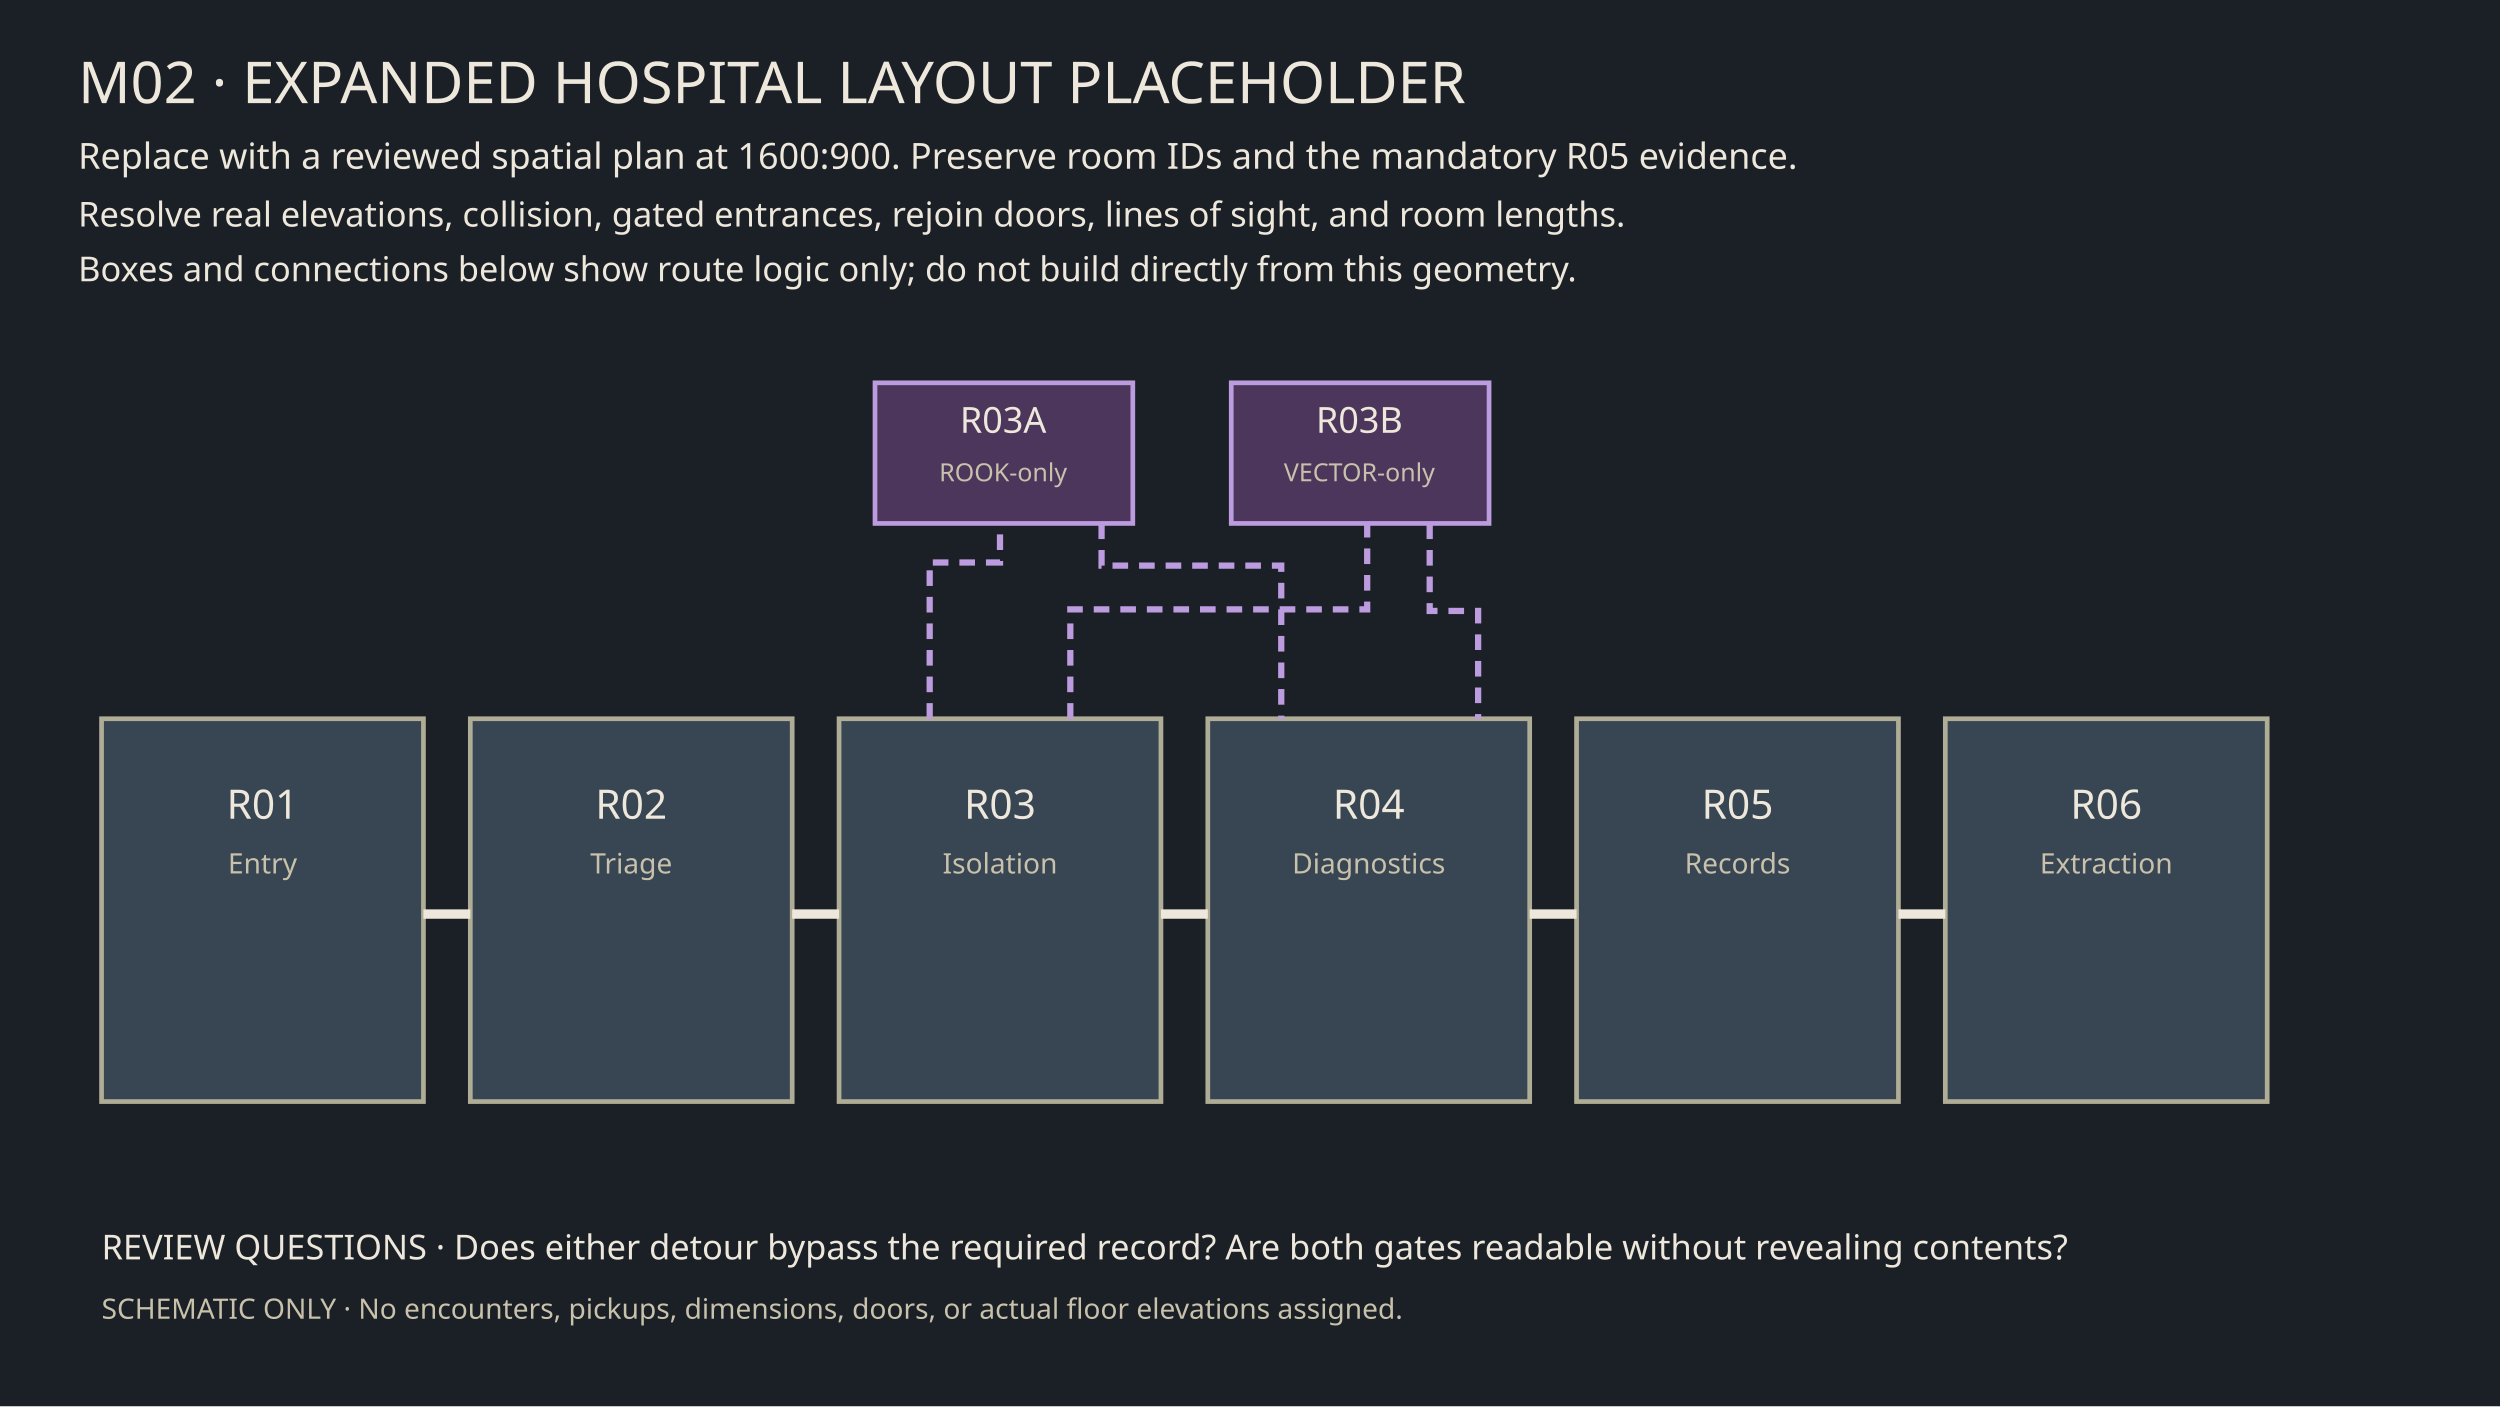
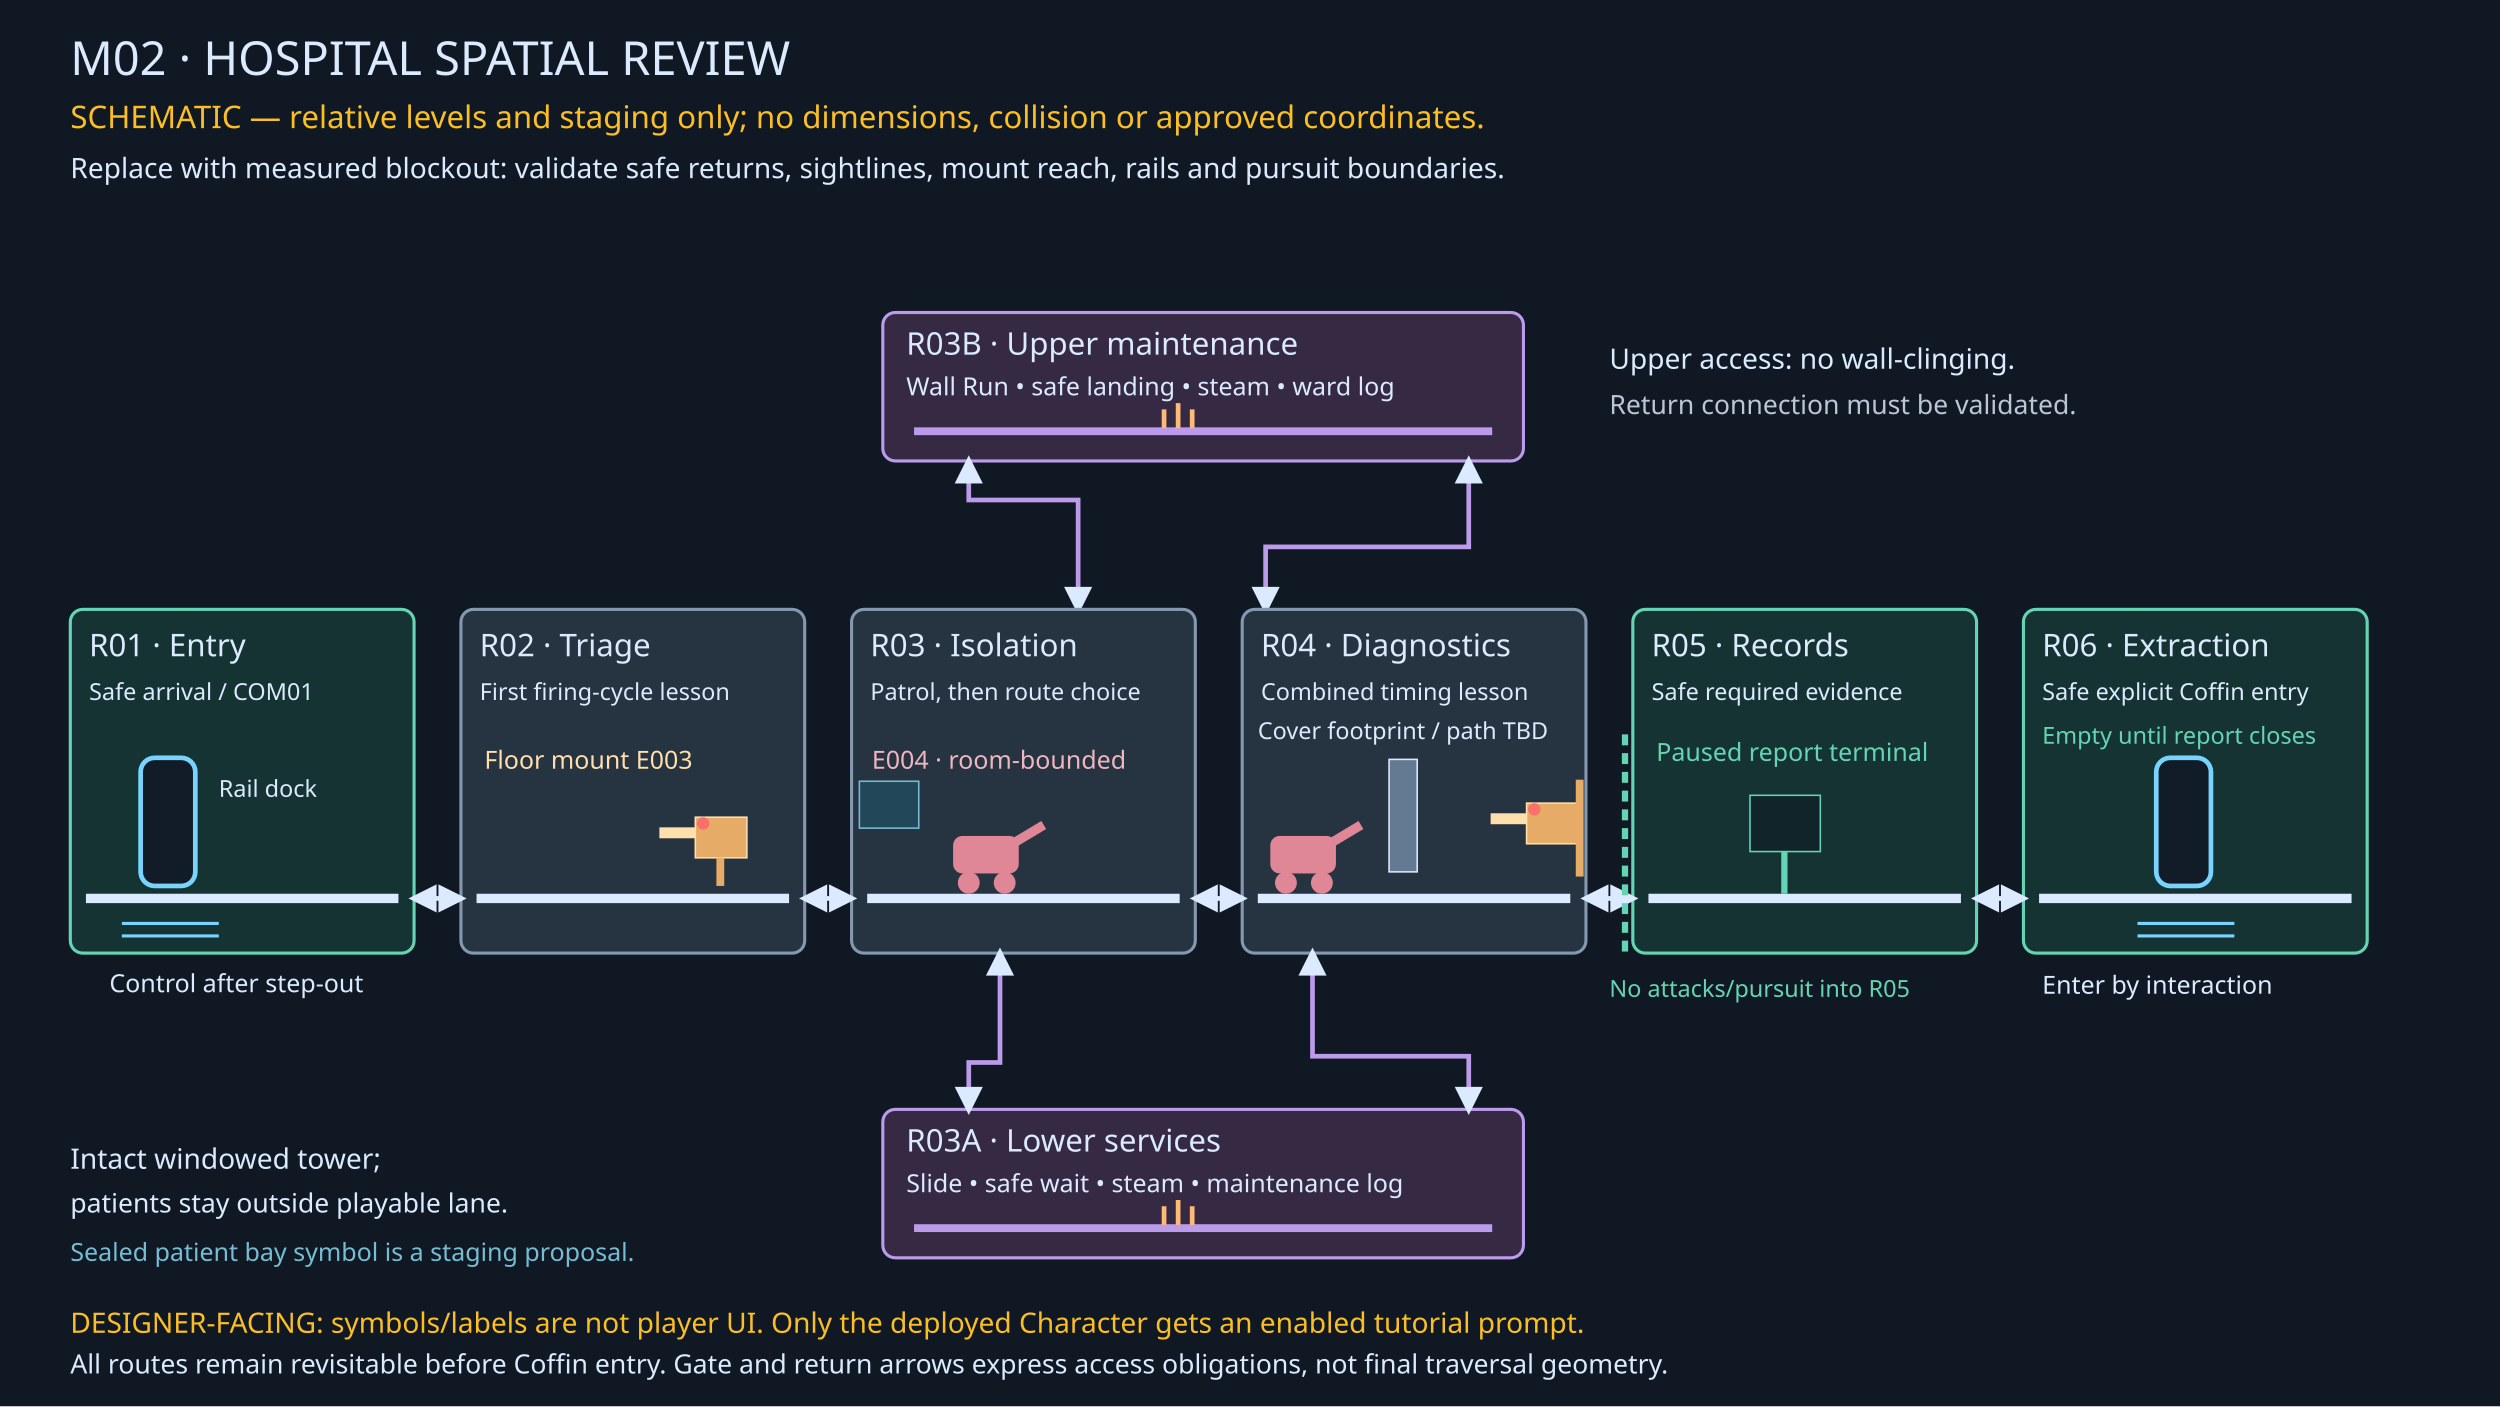
<svg xmlns="http://www.w3.org/2000/svg" width="1600" height="900" viewBox="0 0 1600 900">
-   <rect width="1600" height="900" fill="#1b2026" />
-   <g fill="#eee8dc" font-family="sans-serif">
-     <text x="50" y="66" font-size="37">M02 · EXPANDED HOSPITAL LAYOUT PLACEHOLDER</text>
-     <text x="50" y="108" font-size="23">Replace with a reviewed spatial plan at 1600:900. Preserve room IDs and the mandatory R05 evidence.</text>
-     <text x="50" y="145" font-size="22">Resolve real elevations, collision, gated entrances, rejoin doors, lines of sight, and room lengths.</text>
-     <text x="50" y="180" font-size="22">Boxes and connections below show route logic only; do not build directly from this geometry.</text>
+   <defs>
+     <marker id="arrow" viewBox="0 0 10 10" refX="8" refY="5" markerWidth="6" markerHeight="6" orient="auto-start-reverse">
+       <path d="M0 0L10 5L0 10z" fill="#dbeafe" />
+     </marker>
+   </defs>
+   <rect width="1600" height="900" fill="#101923" />
+   <g font-family="sans-serif">
+     <text x="45" y="48" font-size="30" fill="#dbeafe">M02 · HOSPITAL SPATIAL REVIEW</text>
+     <text x="45" y="82" font-size="20" fill="#fbbf24">SCHEMATIC — relative levels and staging only; no dimensions, collision or approved coordinates.</text>
+     <text x="45" y="114" font-size="18" fill="#dbeafe">Replace with measured blockout: validate safe returns, sightlines, mount reach, rails and pursuit boundaries.</text>
+     <rect x="565" y="200" width="410" height="95" rx="8" fill="#362944" stroke="#bb9bea" stroke-width="2" />
+     <text x="580" y="227" font-size="20" fill="#dbeafe">R03B · Upper maintenance</text>
+     <text x="580" y="253" font-size="16" fill="#dbeafe">Wall Run • safe landing • steam • ward log</text>
+     <path d="M585 276h370" stroke="#bb9bea" stroke-width="5" />
+     <path d="M745 274v-12m9 12v-16m9 16v-12" stroke="#fcba76" stroke-width="3" />
+     <path d="M690 390V320H620V295" fill="none" stroke="#bb9bea" stroke-width="3" marker-start="url(#arrow)" marker-end="url(#arrow)" />
+     <path d="M940 295V350H810V390" fill="none" stroke="#bb9bea" stroke-width="3" marker-start="url(#arrow)" marker-end="url(#arrow)" />
+     <text x="1030" y="236" font-size="18" fill="#dbeafe">Upper access: no wall-clinging.</text>
+     <text x="1030" y="265" font-size="17" fill="#bac6d5">Return connection must be validated.</text>
+     <rect x="45" y="390" width="220" height="220" rx="8" fill="#163333" stroke="#64d5b4" stroke-width="2" />
+     <text x="57" y="420" font-size="20" fill="#dbeafe">R01 · Entry</text>
+     <text x="57" y="448" font-size="15" fill="#dbeafe">Safe arrival / COM01</text>
+     <path d="M55 575h200" stroke="#dbeafe" stroke-width="6" />
+     <rect x="295" y="390" width="220" height="220" rx="8" fill="#263340" stroke="#8499b1" stroke-width="2" />
+     <text x="307" y="420" font-size="20" fill="#dbeafe">R02 · Triage</text>
+     <text x="307" y="448" font-size="15" fill="#dbeafe">First firing-cycle lesson</text>
+     <path d="M305 575h200" stroke="#dbeafe" stroke-width="6" />
+     <rect x="545" y="390" width="220" height="220" rx="8" fill="#263340" stroke="#8499b1" stroke-width="2" />
+     <text x="557" y="420" font-size="20" fill="#dbeafe">R03 · Isolation</text>
+     <text x="557" y="448" font-size="15" fill="#dbeafe">Patrol, then route choice</text>
+     <path d="M555 575h200" stroke="#dbeafe" stroke-width="6" />
+     <rect x="795" y="390" width="220" height="220" rx="8" fill="#263340" stroke="#8499b1" stroke-width="2" />
+     <text x="807" y="420" font-size="20" fill="#dbeafe">R04 · Diagnostics</text>
+     <text x="807" y="448" font-size="15" fill="#dbeafe">Combined timing lesson</text>
+     <path d="M805 575h200" stroke="#dbeafe" stroke-width="6" />
+     <rect x="1045" y="390" width="220" height="220" rx="8" fill="#163333" stroke="#64d5b4" stroke-width="2" />
+     <text x="1057" y="420" font-size="20" fill="#dbeafe">R05 · Records</text>
+     <text x="1057" y="448" font-size="15" fill="#dbeafe">Safe required evidence</text>
+     <path d="M1055 575h200" stroke="#dbeafe" stroke-width="6" />
+     <rect x="1295" y="390" width="220" height="220" rx="8" fill="#163333" stroke="#64d5b4" stroke-width="2" />
+     <text x="1307" y="420" font-size="20" fill="#dbeafe">R06 · Extraction</text>
+     <text x="1307" y="448" font-size="15" fill="#dbeafe">Safe explicit Coffin entry</text>
+     <path d="M1305 575h200" stroke="#dbeafe" stroke-width="6" />
+     <path d="M265 575h30" fill="none" stroke="#dbeafe" stroke-width="3" marker-start="url(#arrow)" marker-end="url(#arrow)" />
+     <path d="M515 575h30" fill="none" stroke="#dbeafe" stroke-width="3" marker-start="url(#arrow)" marker-end="url(#arrow)" />
+     <path d="M765 575h30" fill="none" stroke="#dbeafe" stroke-width="3" marker-start="url(#arrow)" marker-end="url(#arrow)" />
+     <path d="M1015 575h30" fill="none" stroke="#dbeafe" stroke-width="3" marker-start="url(#arrow)" marker-end="url(#arrow)" />
+     <path d="M1265 575h30" fill="none" stroke="#dbeafe" stroke-width="3" marker-start="url(#arrow)" marker-end="url(#arrow)" />
+     <rect x="90" y="485" width="35" height="82" rx="9" fill="#111c28" stroke="#78d4ff" stroke-width="3" />
+     <path d="M78 591h62m-62 8h62" stroke="#78d4ff" stroke-width="2" />
+     <text x="140" y="510" font-size="15" fill="#dbeafe">Rail dock</text>
+     <text x="70" y="635" font-size="16" fill="#dbeafe">Control after step-out</text>
+     <rect x="445" y="523" width="33" height="26" fill="#e6ac67" stroke="#ffdfac" />
+     <path d="M445 533h-23" stroke="#ffdfac" stroke-width="7" />
+     <circle cx="450" cy="527" r="4" fill="#fa716b" />
+     <path d="M461 549v18" stroke="#e6ac67" stroke-width="5" />
+     <text x="310" y="492" font-size="16" fill="#ffdfac">Floor mount E003</text>
+     <rect x="610" y="535" width="42" height="24" rx="6" fill="#df8797" />
+     <circle cx="620" cy="565" r="7" fill="#df8797" />
+     <circle cx="643" cy="565" r="7" fill="#df8797" />
+     <path d="M648 540l20-12" stroke="#df8797" stroke-width="6" />
+     <text x="558" y="492" font-size="16" fill="#efb5c0">E004 · room-bounded</text>
+     <rect x="550" y="500" width="38" height="30" fill="#224758" stroke="#76bdd4" />
+     <text x="45" y="807" font-size="16" fill="#76bdd4">Sealed patient bay symbol is a staging proposal.</text>
+     <rect x="977" y="514" width="33" height="26" fill="#e6ac67" stroke="#ffdfac" />
+     <path d="M977 524h-23" stroke="#ffdfac" stroke-width="7" />
+     <circle cx="982" cy="518" r="4" fill="#fa716b" />
+     <path d="M1011 499v62" stroke="#e6ac67" stroke-width="5" />
+     <rect x="813" y="535" width="42" height="24" rx="6" fill="#df8797" />
+     <circle cx="823" cy="565" r="7" fill="#df8797" />
+     <circle cx="846" cy="565" r="7" fill="#df8797" />
+     <path d="M851 540l20-12" stroke="#df8797" stroke-width="6" />
+     <rect x="889" y="486" width="18" height="72" fill="#637a92" stroke="#dbeafe" />
+     <text x="805" y="473" font-size="15" fill="#dbeafe">Cover footprint / path TBD</text>
+     <path d="M1040 470v140" stroke="#64d5b4" stroke-width="4" stroke-dasharray="7 5" />
+     <text x="1030" y="638" font-size="15" fill="#64d5b4">No attacks/pursuit into R05</text>
+     <rect x="1120" y="509" width="45" height="36" fill="#10242a" stroke="#64d5b4" />
+     <path d="M1142 545v27" stroke="#64d5b4" stroke-width="4" />
+     <text x="1060" y="487" font-size="16" fill="#64d5b4">Paused report terminal</text>
+     <rect x="1380" y="485" width="35" height="82" rx="9" fill="#111c28" stroke="#78d4ff" stroke-width="3" />
+     <path d="M1368 591h62m-62 8h62" stroke="#78d4ff" stroke-width="2" />
+     <text x="1307" y="476" font-size="15" fill="#64d5b4">Empty until report closes</text>
+     <text x="1307" y="636" font-size="16" fill="#dbeafe">Enter by interaction</text>
+     <rect x="565" y="710" width="410" height="95" rx="8" fill="#362944" stroke="#bb9bea" stroke-width="2" />
+     <text x="580" y="737" font-size="20" fill="#dbeafe">R03A · Lower services</text>
+     <text x="580" y="763" font-size="16" fill="#dbeafe">Slide • safe wait • steam • maintenance log</text>
+     <path d="M585 786h370" stroke="#bb9bea" stroke-width="5" />
+     <path d="M745 784v-12m9 12v-16m9 16v-12" stroke="#fcba76" stroke-width="3" />
+     <path d="M640 610V680H620V710" fill="none" stroke="#bb9bea" stroke-width="3" marker-start="url(#arrow)" marker-end="url(#arrow)" />
+     <path d="M940 710V676H840V610" fill="none" stroke="#bb9bea" stroke-width="3" marker-start="url(#arrow)" marker-end="url(#arrow)" />
+     <text x="45" y="748" font-size="18" fill="#dbeafe">Intact windowed tower;</text>
+     <text x="45" y="776" font-size="17" fill="#dbeafe">patients stay outside playable lane.</text>
+     <text x="45" y="853" font-size="18" fill="#fbbf24">DESIGNER-FACING: symbols/labels are not player UI. Only the deployed Character gets an enabled tutorial prompt.</text>
+     <text x="45" y="879" font-size="17" fill="#dbeafe">All routes remain revisitable before Coffin entry. Gate and return arrows express access obligations, not final traversal geometry.</text>
  </g>
-   <g fill="#384552" stroke="#b0ad96" stroke-width="3">
-     <rect x="65" y="460" width="206" height="245" />
-     <rect x="301" y="460" width="206" height="245" />
-     <rect x="537" y="460" width="206" height="245" />
-     <rect x="773" y="460" width="206" height="245" />
-     <rect x="1009" y="460" width="206" height="245" />
-     <rect x="1245" y="460" width="206" height="245" />
-   </g>
-   <g fill="none" stroke="#eee8dc" stroke-width="6">
-     <path d="M271 585h30m206 0h30m206 0h30m206 0h30m206 0h30" />
-   </g>
-   <g fill="#eee8dc" font-family="sans-serif" text-anchor="middle" font-size="26">
-     <text x="168" y="524">R01</text>
-     <text x="404" y="524">R02</text>
-     <text x="640" y="524">R03</text>
-     <text x="876" y="524">R04</text>
-     <text x="1112" y="524">R05</text>
-     <text x="1348" y="524">R06</text>
-   </g>
-   <g fill="#c8c1ab" font-family="sans-serif" text-anchor="middle" font-size="18">
-     <text x="168" y="559">Entry</text>
-     <text x="404" y="559">Triage</text>
-     <text x="640" y="559">Isolation</text>
-     <text x="876" y="559">Diagnostics</text>
-     <text x="1112" y="559">Records</text>
-     <text x="1348" y="559">Extraction</text>
-   </g>
-   <g fill="#4c365c" stroke="#bc9bdf" stroke-width="3">
-     <rect x="560" y="245" width="165" height="90" />
-     <rect x="788" y="245" width="165" height="90" />
-   </g>
-   <g fill="#eee8dc" font-family="sans-serif" text-anchor="middle" font-size="23">
-     <text x="642" y="277">R03A</text>
-     <text x="870" y="277">R03B</text>
-   </g>
-   <g fill="#c8c1ab" font-family="sans-serif" text-anchor="middle" font-size="16">
-     <text x="642" y="308">ROOK-only</text>
-     <text x="870" y="308">VECTOR-only</text>
-   </g>
-   <g fill="none" stroke="#bc9bdf" stroke-width="4" stroke-dasharray="10 7">
-     <path d="M595 460v-100h45v-25m65 0v27h115v98M685 460V390h190v-55m40 0v56h31v69" />
-   </g>
-   <text x="65" y="806" fill="#eee8dc" font-family="sans-serif" font-size="22">REVIEW QUESTIONS · Does either detour bypass the required record? Are both gates readable without revealing contents?</text>
-   <text x="65" y="844" fill="#c8c1ab" font-family="sans-serif" font-size="18">SCHEMATIC ONLY · No encounters, pickups, dimensions, doors, or actual floor elevations assigned.</text>
</svg>
